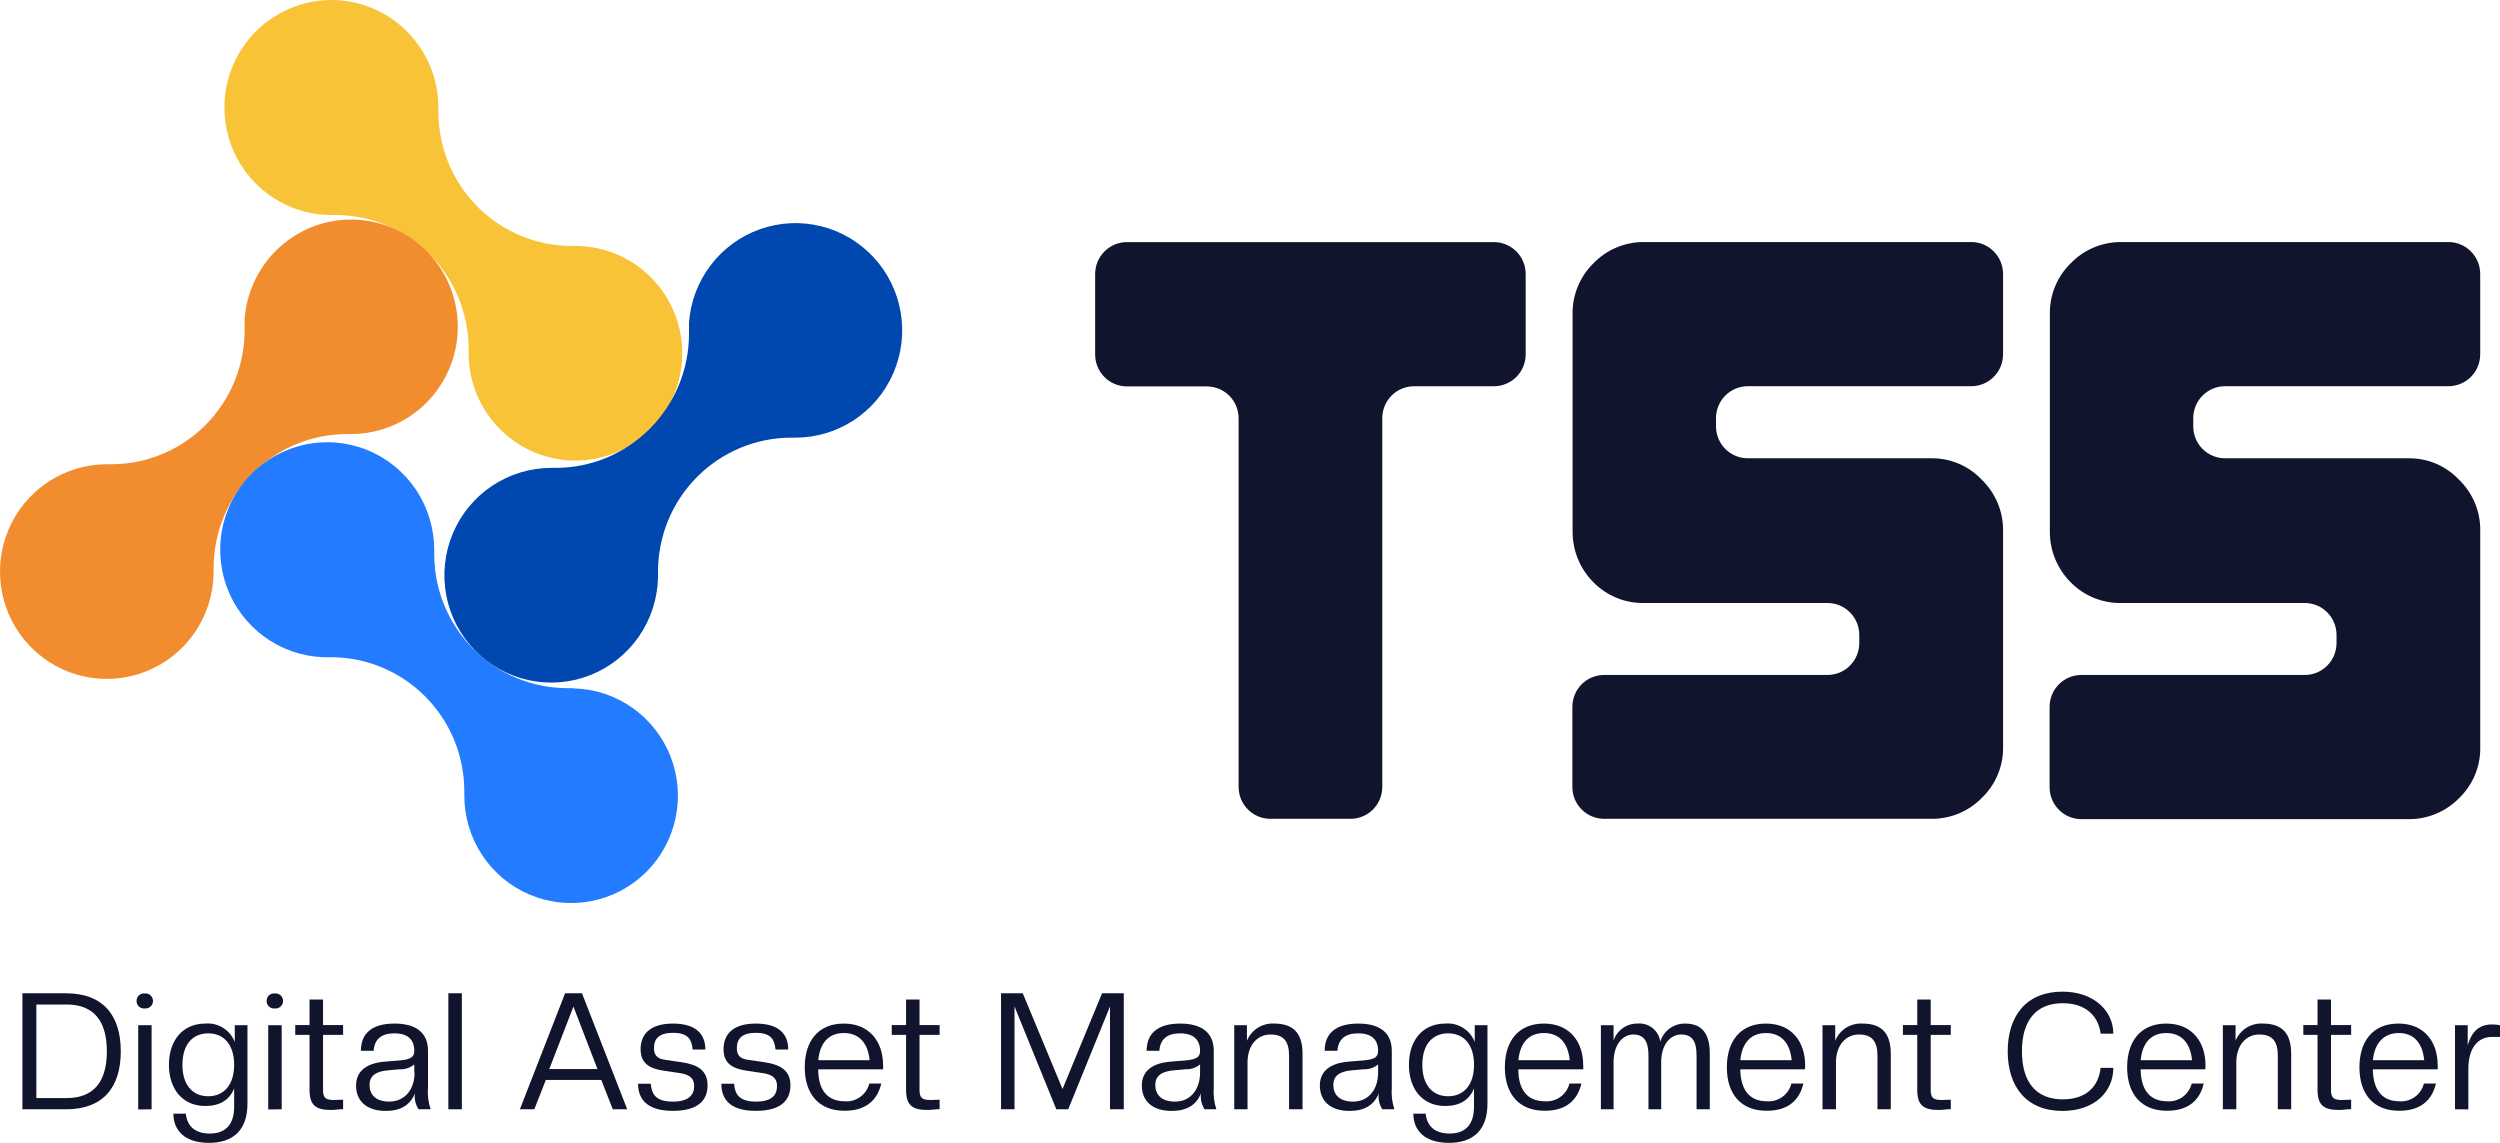
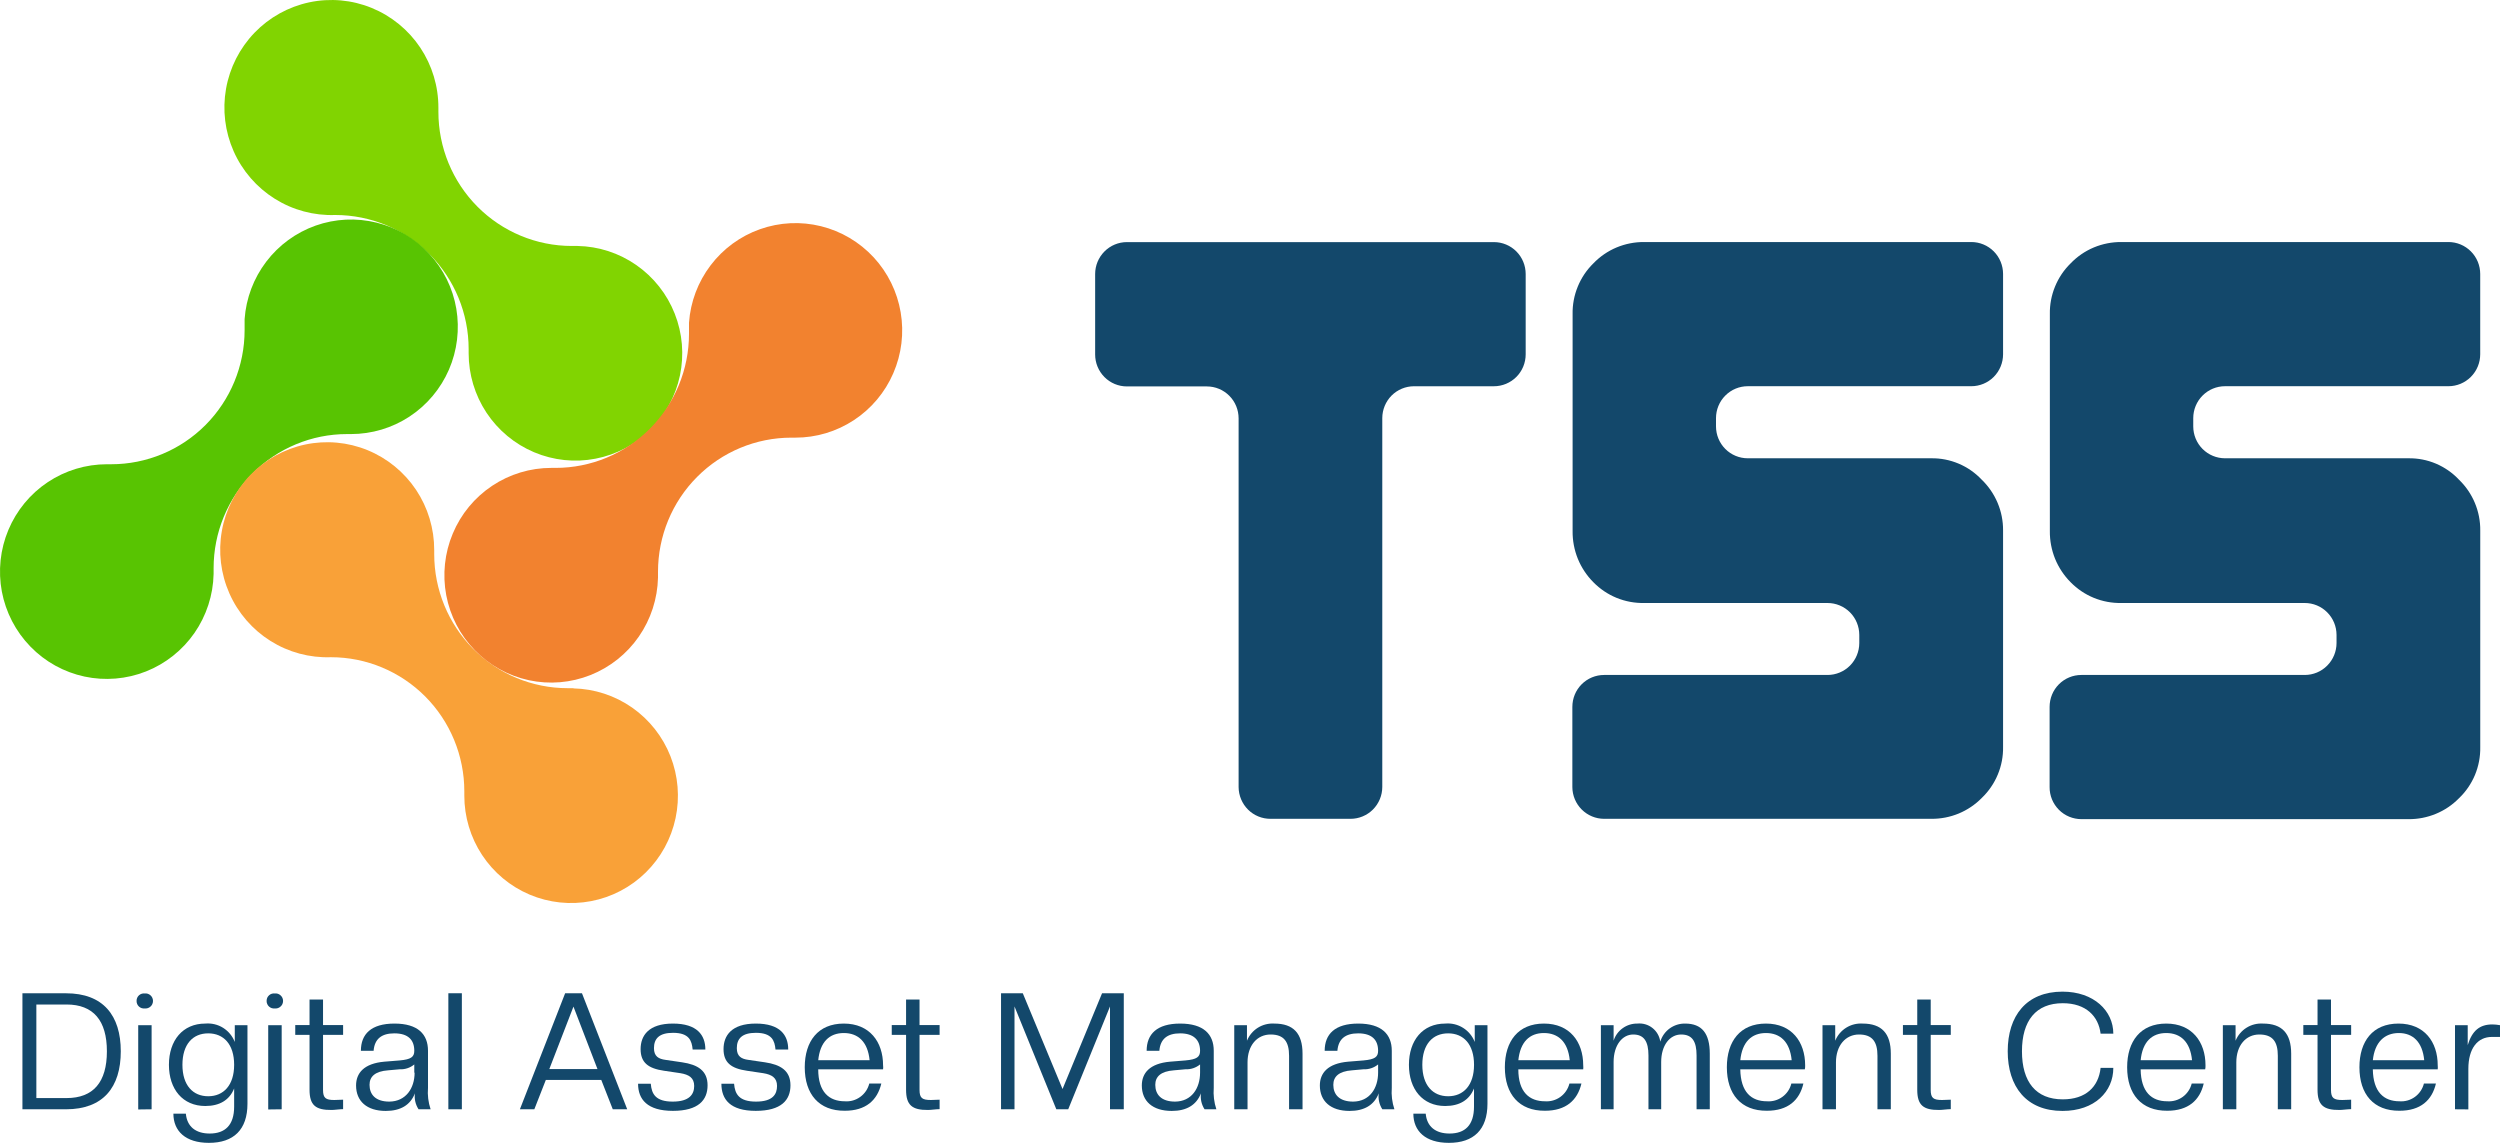
<svg xmlns="http://www.w3.org/2000/svg" width="70" height="32" viewBox="0 0 70 32" fill="none">
-   <path d="M1.849 31.06H0.628V27.812H1.849C2.888 27.812 3.382 28.432 3.382 29.437C3.382 30.442 2.891 31.06 1.849 31.06ZM1.863 28.126H1.018V30.746H1.863C2.615 30.746 2.992 30.299 2.992 29.437C2.992 28.575 2.615 28.126 1.863 28.126Z" fill="#11142D" />
-   <path d="M3.824 28.026C3.823 27.996 3.829 27.967 3.841 27.939C3.852 27.912 3.87 27.888 3.892 27.868C3.914 27.848 3.94 27.834 3.968 27.825C3.996 27.816 4.026 27.813 4.055 27.817C4.084 27.814 4.113 27.817 4.141 27.826C4.169 27.836 4.194 27.851 4.216 27.871C4.237 27.89 4.254 27.915 4.266 27.941C4.278 27.968 4.284 27.997 4.284 28.026C4.284 28.056 4.278 28.085 4.266 28.112C4.254 28.139 4.237 28.163 4.216 28.182C4.194 28.202 4.169 28.217 4.141 28.227C4.113 28.236 4.084 28.239 4.055 28.237C4.025 28.24 3.996 28.237 3.967 28.228C3.939 28.219 3.913 28.204 3.891 28.184C3.869 28.164 3.852 28.14 3.84 28.112C3.828 28.085 3.823 28.055 3.824 28.026ZM3.87 31.065V28.705H4.245V31.06L3.87 31.065Z" fill="#11142D" />
-   <path d="M4.73 29.815C4.73 29.131 5.116 28.66 5.748 28.66C5.923 28.645 6.097 28.686 6.246 28.779C6.395 28.872 6.51 29.011 6.574 29.175V28.705H6.929V30.904C6.929 31.63 6.543 32 5.849 32C5.191 32 4.855 31.667 4.855 31.183H5.204C5.236 31.541 5.476 31.739 5.871 31.739C6.301 31.739 6.556 31.506 6.556 30.986V30.477C6.424 30.804 6.148 30.968 5.748 30.968C5.116 30.968 4.73 30.498 4.73 29.815ZM6.556 29.815C6.556 29.239 6.26 28.934 5.83 28.934C5.399 28.934 5.108 29.239 5.108 29.815C5.108 30.391 5.403 30.695 5.83 30.695C6.257 30.695 6.556 30.389 6.556 29.815Z" fill="#11142D" />
-   <path d="M7.465 28.026C7.465 27.996 7.471 27.967 7.482 27.939C7.494 27.912 7.512 27.888 7.533 27.868C7.555 27.848 7.581 27.834 7.609 27.825C7.637 27.816 7.667 27.813 7.696 27.817C7.726 27.814 7.755 27.817 7.782 27.826C7.81 27.836 7.836 27.851 7.857 27.871C7.879 27.89 7.896 27.915 7.908 27.941C7.92 27.968 7.926 27.997 7.926 28.026C7.926 28.056 7.92 28.085 7.908 28.112C7.896 28.139 7.879 28.163 7.857 28.182C7.836 28.202 7.81 28.217 7.782 28.227C7.755 28.236 7.726 28.239 7.696 28.237C7.667 28.24 7.637 28.237 7.609 28.228C7.581 28.219 7.555 28.204 7.533 28.184C7.511 28.164 7.493 28.14 7.482 28.112C7.47 28.085 7.464 28.055 7.465 28.026ZM7.51 31.065V28.705H7.887V31.06L7.51 31.065Z" fill="#11142D" />
-   <path d="M8.667 30.513V28.977H8.267V28.701H8.667V27.986H9.045V28.701H9.607V28.977H9.045V30.518C9.045 30.747 9.121 30.8 9.361 30.8L9.607 30.791V31.056C9.516 31.056 9.367 31.079 9.285 31.079C8.835 31.083 8.667 30.944 8.667 30.513Z" fill="#11142D" />
-   <path d="M9.97 30.394C9.97 30.047 10.189 29.778 10.76 29.727L11.192 29.692C11.509 29.663 11.6 29.595 11.6 29.422C11.6 29.121 11.432 28.934 11.041 28.934C10.685 28.934 10.488 29.089 10.461 29.422H10.105C10.105 28.957 10.39 28.66 11.045 28.66C11.699 28.66 11.984 28.957 11.984 29.422V30.457C11.967 30.661 11.992 30.866 12.057 31.059H11.719C11.633 30.927 11.597 30.769 11.617 30.613C11.491 30.942 11.214 31.106 10.801 31.106C10.271 31.106 9.97 30.832 9.97 30.394ZM11.6 30.037V29.804C11.485 29.899 11.34 29.947 11.192 29.94L10.868 29.969C10.497 29.996 10.347 30.148 10.347 30.375C10.347 30.643 10.511 30.845 10.901 30.845C11.365 30.841 11.609 30.471 11.609 30.033L11.6 30.037Z" fill="#11142D" />
-   <path d="M12.554 31.06V27.811H12.932V31.06H12.554Z" fill="#11142D" />
-   <path d="M17.158 31.06L16.836 30.239H15.283L14.961 31.06H14.557L15.823 27.811H16.295L17.562 31.06H17.158ZM16.056 28.185L15.38 29.933H16.729L16.056 28.185Z" fill="#11142D" />
-   <path d="M17.866 30.344H18.222C18.245 30.636 18.362 30.845 18.836 30.845C19.309 30.845 19.437 30.636 19.437 30.407C19.437 30.178 19.291 30.089 19.051 30.049L18.592 29.981C18.151 29.917 17.937 29.753 17.937 29.375C17.937 28.998 18.161 28.66 18.841 28.66C19.52 28.66 19.75 28.984 19.75 29.386H19.394C19.371 29.143 19.3 28.919 18.845 28.919C18.458 28.919 18.311 29.08 18.311 29.349C18.311 29.577 18.439 29.651 18.638 29.677L19.101 29.745C19.537 29.81 19.812 29.978 19.812 30.389C19.812 30.8 19.558 31.104 18.841 31.104C18.124 31.104 17.866 30.782 17.866 30.344Z" fill="#11142D" />
-   <path d="M20.198 30.344H20.554C20.577 30.636 20.695 30.845 21.168 30.845C21.641 30.845 21.757 30.636 21.757 30.407C21.757 30.178 21.613 30.089 21.371 30.049L20.914 29.981C20.473 29.917 20.259 29.753 20.259 29.375C20.259 28.998 20.481 28.66 21.163 28.66C21.844 28.66 22.07 28.984 22.07 29.386H21.714C21.691 29.143 21.618 28.919 21.165 28.919C20.779 28.919 20.631 29.08 20.631 29.349C20.631 29.577 20.757 29.651 20.958 29.677L21.421 29.745C21.857 29.81 22.132 29.978 22.132 30.389C22.132 30.8 21.878 31.104 21.161 31.104C20.444 31.104 20.198 30.782 20.198 30.344Z" fill="#11142D" />
-   <path d="M22.533 29.883C22.533 29.157 22.904 28.66 23.627 28.66C24.349 28.66 24.726 29.172 24.726 29.828C24.731 29.866 24.731 29.904 24.726 29.942H22.91C22.91 30.58 23.218 30.836 23.653 30.836C23.808 30.848 23.962 30.805 24.087 30.713C24.213 30.623 24.302 30.49 24.34 30.339H24.676C24.566 30.807 24.244 31.101 23.653 31.101C22.933 31.106 22.533 30.639 22.533 29.883ZM22.91 29.686H24.349C24.299 29.175 24.031 28.925 23.627 28.925C23.223 28.925 22.96 29.175 22.91 29.692V29.686Z" fill="#11142D" />
-   <path d="M25.37 30.513V28.977H24.969V28.701H25.37V27.986H25.747V28.701H26.309V28.977H25.747V30.518C25.747 30.747 25.823 30.8 26.064 30.8L26.309 30.791V31.056C26.218 31.056 26.069 31.079 25.987 31.079C25.539 31.083 25.37 30.944 25.37 30.513Z" fill="#11142D" />
-   <path d="M31.08 31.06V28.181L29.91 31.06H29.577L28.406 28.181V31.06H28.029V27.811H28.637L29.751 30.493L30.858 27.811H31.466V31.06H31.08Z" fill="#11142D" />
-   <path d="M31.971 30.394C31.971 30.047 32.19 29.778 32.761 29.727L33.193 29.692C33.511 29.663 33.602 29.595 33.602 29.422C33.602 29.121 33.424 28.934 33.044 28.934C32.688 28.934 32.488 29.089 32.462 29.422H32.106C32.106 28.957 32.392 28.66 33.045 28.66C33.698 28.66 33.985 28.957 33.985 29.422V30.457C33.969 30.661 33.994 30.866 34.058 31.059H33.727C33.642 30.927 33.606 30.769 33.627 30.613C33.499 30.942 33.223 31.106 32.809 31.106C32.271 31.106 31.971 30.832 31.971 30.394ZM33.602 30.037V29.804C33.487 29.898 33.341 29.947 33.193 29.94L32.871 29.969C32.499 29.996 32.348 30.148 32.348 30.375C32.348 30.643 32.512 30.845 32.903 30.845C33.365 30.841 33.602 30.471 33.602 30.033V30.037Z" fill="#11142D" />
-   <path d="M36.094 31.06V29.563C36.094 29.172 35.953 28.966 35.576 28.966C35.199 28.966 34.931 29.272 34.931 29.746V31.06H34.559V28.705H34.914V29.14C34.977 28.989 35.084 28.862 35.221 28.776C35.359 28.69 35.52 28.65 35.681 28.66C36.215 28.66 36.471 28.934 36.471 29.504V31.06H36.094Z" fill="#11142D" />
-   <path d="M36.956 30.394C36.956 30.047 37.175 29.778 37.746 29.727L38.178 29.692C38.496 29.663 38.587 29.595 38.587 29.422C38.587 29.121 38.418 28.934 38.029 28.934C37.673 28.934 37.474 29.089 37.447 29.422H37.091C37.091 28.957 37.377 28.66 38.03 28.66C38.683 28.66 38.97 28.957 38.97 29.422V30.457C38.954 30.661 38.979 30.866 39.043 31.059H38.705C38.62 30.927 38.584 30.769 38.605 30.613C38.477 30.942 38.201 31.106 37.787 31.106C37.257 31.106 36.956 30.832 36.956 30.394ZM38.587 30.037V29.804C38.472 29.898 38.326 29.947 38.178 29.94L37.856 29.969C37.484 29.996 37.333 30.148 37.333 30.375C37.333 30.643 37.497 30.845 37.888 30.845C38.351 30.841 38.587 30.471 38.587 30.033V30.037Z" fill="#11142D" />
-   <path d="M39.45 29.815C39.45 29.131 39.834 28.66 40.466 28.66C40.641 28.644 40.816 28.686 40.965 28.779C41.114 28.872 41.229 29.011 41.293 29.175V28.705H41.649V30.904C41.649 31.63 41.263 32 40.569 32C39.911 32 39.574 31.668 39.574 31.183H39.919C39.952 31.541 40.192 31.739 40.587 31.739C41.019 31.739 41.272 31.507 41.272 30.986V30.477C41.14 30.804 40.864 30.968 40.464 30.968C39.834 30.968 39.45 30.498 39.45 29.815ZM41.273 29.815C41.273 29.24 40.98 28.934 40.547 28.934C40.115 28.934 39.825 29.24 39.825 29.815C39.825 30.391 40.121 30.695 40.547 30.695C40.974 30.695 41.273 30.389 41.273 29.815Z" fill="#11142D" />
-   <path d="M42.136 29.883C42.136 29.157 42.508 28.66 43.23 28.66C43.953 28.66 44.33 29.172 44.33 29.828C44.334 29.866 44.334 29.904 44.33 29.942H42.513C42.513 30.58 42.823 30.836 43.259 30.836C43.413 30.847 43.566 30.804 43.691 30.713C43.817 30.622 43.906 30.49 43.944 30.339H44.28C44.17 30.807 43.848 31.101 43.259 31.101C42.536 31.106 42.136 30.639 42.136 29.883ZM42.513 29.686H43.953C43.903 29.175 43.634 28.925 43.23 28.925C42.826 28.925 42.565 29.175 42.513 29.692V29.686Z" fill="#11142D" />
-   <path d="M47.504 31.06V29.554C47.504 29.163 47.385 28.966 47.072 28.966C46.758 28.966 46.513 29.263 46.513 29.737V31.06H46.157V29.554C46.157 29.163 46.034 28.966 45.73 28.966C45.426 28.966 45.18 29.263 45.18 29.737V31.06H44.825V28.705H45.18V29.14C45.225 28.999 45.314 28.876 45.434 28.79C45.553 28.704 45.697 28.658 45.844 28.66C45.996 28.645 46.148 28.688 46.268 28.783C46.388 28.877 46.467 29.015 46.488 29.166C46.533 29.017 46.626 28.887 46.751 28.796C46.877 28.705 47.029 28.657 47.184 28.66C47.652 28.66 47.874 28.934 47.874 29.504V31.06H47.504Z" fill="#11142D" />
-   <path d="M48.352 29.883C48.352 29.157 48.724 28.66 49.447 28.66C50.169 28.66 50.544 29.172 50.544 29.828C50.546 29.866 50.543 29.904 50.535 29.942H48.728C48.739 30.58 49.037 30.836 49.473 30.836C49.627 30.848 49.781 30.804 49.906 30.713C50.032 30.622 50.121 30.49 50.158 30.339H50.495C50.386 30.807 50.064 31.101 49.473 31.101C48.751 31.106 48.352 30.639 48.352 29.883ZM48.728 29.686H50.167C50.117 29.175 49.85 28.925 49.447 28.925C49.043 28.925 48.779 29.175 48.728 29.692V29.686Z" fill="#11142D" />
-   <path d="M52.569 31.06V29.563C52.569 29.172 52.428 28.966 52.053 28.966C51.678 28.966 51.407 29.272 51.407 29.746V31.06H51.03V28.705H51.386V29.14C51.448 28.989 51.555 28.862 51.693 28.776C51.83 28.69 51.991 28.65 52.153 28.66C52.686 28.66 52.942 28.934 52.942 29.504V31.06H52.569Z" fill="#11142D" />
-   <path d="M53.683 30.513V28.977H53.282V28.701H53.683V27.986H54.06V28.701H54.622V28.977H54.06V30.518C54.06 30.747 54.136 30.8 54.377 30.8L54.622 30.791V31.056C54.531 31.056 54.382 31.079 54.3 31.079C53.85 31.083 53.683 30.944 53.683 30.513Z" fill="#11142D" />
-   <path d="M56.216 29.436C56.216 28.446 56.737 27.766 57.749 27.766C58.627 27.766 59.173 28.303 59.173 28.943H58.817C58.758 28.455 58.408 28.09 57.758 28.09C57.006 28.09 56.614 28.578 56.614 29.436C56.614 30.294 57.006 30.782 57.758 30.782C58.399 30.782 58.758 30.436 58.817 29.901H59.173C59.173 30.563 58.651 31.106 57.749 31.106C56.737 31.106 56.216 30.425 56.216 29.436Z" fill="#11142D" />
-   <path d="M59.56 29.883C59.56 29.157 59.934 28.66 60.655 28.66C61.375 28.66 61.754 29.172 61.754 29.828C61.756 29.866 61.753 29.904 61.745 29.942H59.938C59.947 30.58 60.247 30.836 60.683 30.836C60.837 30.847 60.99 30.804 61.116 30.713C61.241 30.622 61.33 30.49 61.368 30.339H61.704C61.596 30.807 61.272 31.101 60.683 31.101C59.961 31.106 59.56 30.639 59.56 29.883ZM59.938 29.686H61.377C61.327 29.175 61.058 28.925 60.655 28.925C60.251 28.925 59.987 29.175 59.938 29.692V29.686Z" fill="#11142D" />
-   <path d="M63.779 31.06V29.563C63.779 29.172 63.639 28.966 63.261 28.966C62.884 28.966 62.617 29.272 62.617 29.746V31.06H62.24V28.705H62.596V29.14C62.658 28.989 62.765 28.862 62.903 28.776C63.04 28.69 63.201 28.65 63.363 28.66C63.897 28.66 64.153 28.934 64.153 29.504V31.06H63.779Z" fill="#11142D" />
-   <path d="M64.891 30.513V28.977H64.493V28.701H64.891V27.986H65.268V28.701H65.832V28.977H65.268V30.518C65.268 30.747 65.345 30.8 65.587 30.8L65.832 30.791V31.056C65.742 31.056 65.59 31.079 65.508 31.079C65.06 31.083 64.891 30.944 64.891 30.513Z" fill="#11142D" />
-   <path d="M66.064 29.883C66.064 29.157 66.435 28.66 67.158 28.66C67.88 28.66 68.255 29.172 68.255 29.828C68.26 29.866 68.26 29.904 68.255 29.942H66.439C66.45 30.58 66.749 30.836 67.184 30.836C67.339 30.848 67.492 30.804 67.617 30.713C67.743 30.622 67.832 30.49 67.869 30.339H68.206C68.097 30.807 67.775 31.101 67.184 31.101C66.462 31.106 66.064 30.639 66.064 29.883ZM66.439 29.686H67.878C67.829 29.175 67.562 28.925 67.167 28.925C66.772 28.925 66.491 29.175 66.439 29.692V29.686Z" fill="#11142D" />
-   <path d="M68.74 31.06V28.705H69.096V29.263C69.222 28.852 69.436 28.684 69.787 28.684C69.858 28.685 69.93 28.692 70 28.705V29.034H69.772C69.374 29.034 69.114 29.354 69.114 29.928V31.063L68.74 31.06Z" fill="#11142D" />
-   <path d="M34.681 22.039V11.714C34.681 11.477 34.588 11.249 34.421 11.082C34.254 10.914 34.028 10.82 33.792 10.82H31.554C31.318 10.82 31.091 10.726 30.925 10.558C30.758 10.39 30.664 10.163 30.664 9.926V7.673C30.664 7.436 30.758 7.209 30.925 7.041C31.091 6.873 31.318 6.779 31.554 6.779H41.83C42.066 6.779 42.292 6.873 42.459 7.041C42.626 7.209 42.719 7.436 42.719 7.673V9.921C42.719 10.158 42.626 10.385 42.459 10.553C42.292 10.72 42.066 10.815 41.83 10.815H39.593C39.358 10.815 39.131 10.909 38.964 11.076C38.798 11.244 38.704 11.471 38.704 11.708V22.033C38.704 22.27 38.61 22.498 38.443 22.666C38.276 22.833 38.05 22.927 37.814 22.927H35.574C35.339 22.928 35.112 22.835 34.945 22.669C34.778 22.502 34.683 22.276 34.681 22.039Z" fill="#11142D" />
-   <path d="M44.026 22.038V19.793C44.026 19.555 44.119 19.328 44.286 19.16C44.453 18.993 44.679 18.899 44.915 18.899H51.17C51.406 18.899 51.633 18.805 51.799 18.637C51.966 18.469 52.06 18.242 52.06 18.005V17.778C52.06 17.541 51.966 17.313 51.799 17.146C51.633 16.978 51.406 16.884 51.17 16.884H46.036C45.772 16.889 45.509 16.84 45.264 16.74C45.02 16.64 44.798 16.49 44.613 16.301C44.426 16.113 44.279 15.89 44.179 15.645C44.08 15.399 44.03 15.136 44.033 14.871V8.795C44.028 8.532 44.077 8.27 44.177 8.026C44.277 7.781 44.425 7.56 44.613 7.376C44.797 7.184 45.018 7.032 45.263 6.929C45.508 6.827 45.771 6.775 46.036 6.777H55.197C55.432 6.777 55.659 6.871 55.825 7.039C55.992 7.206 56.086 7.434 56.086 7.671V9.92C56.086 10.157 55.992 10.384 55.825 10.552C55.659 10.72 55.432 10.814 55.197 10.814H48.938C48.702 10.814 48.475 10.908 48.309 11.076C48.142 11.243 48.048 11.471 48.048 11.708V11.938C48.048 12.176 48.142 12.403 48.309 12.571C48.475 12.738 48.702 12.832 48.938 12.832H54.076C54.34 12.828 54.601 12.88 54.845 12.983C55.088 13.086 55.307 13.239 55.488 13.431C55.679 13.615 55.83 13.836 55.933 14.08C56.036 14.325 56.088 14.587 56.086 14.853V20.912C56.091 21.179 56.04 21.444 55.937 21.69C55.835 21.936 55.682 22.158 55.49 22.342C55.306 22.53 55.086 22.678 54.843 22.779C54.6 22.879 54.34 22.929 54.077 22.927H44.917C44.681 22.927 44.456 22.834 44.289 22.667C44.121 22.501 44.027 22.275 44.026 22.038Z" fill="#11142D" />
-   <path d="M57.389 22.038V19.793C57.389 19.555 57.482 19.328 57.649 19.16C57.816 18.993 58.042 18.899 58.278 18.899H64.533C64.769 18.899 64.996 18.805 65.162 18.637C65.329 18.469 65.423 18.242 65.423 18.005V17.778C65.423 17.541 65.329 17.313 65.162 17.146C64.996 16.978 64.769 16.884 64.533 16.884H59.399C59.135 16.889 58.872 16.84 58.627 16.74C58.383 16.64 58.161 16.49 57.976 16.301C57.789 16.113 57.642 15.89 57.542 15.645C57.443 15.399 57.393 15.136 57.396 14.871V8.795C57.391 8.532 57.44 8.27 57.54 8.026C57.64 7.781 57.788 7.56 57.976 7.376C58.16 7.184 58.381 7.032 58.626 6.929C58.871 6.827 59.134 6.775 59.399 6.777H68.556C68.792 6.777 69.018 6.871 69.185 7.039C69.352 7.206 69.446 7.434 69.446 7.671V9.92C69.446 10.157 69.352 10.384 69.185 10.552C69.018 10.72 68.792 10.814 68.556 10.814H62.301C62.065 10.814 61.839 10.908 61.672 11.076C61.505 11.243 61.411 11.471 61.411 11.708V11.938C61.411 12.176 61.505 12.403 61.672 12.571C61.839 12.738 62.065 12.832 62.301 12.832H67.437C67.701 12.828 67.963 12.879 68.207 12.982C68.45 13.086 68.67 13.238 68.851 13.431C69.043 13.616 69.195 13.838 69.297 14.084C69.4 14.33 69.451 14.595 69.447 14.862V20.921C69.452 21.188 69.401 21.453 69.299 21.699C69.196 21.945 69.044 22.167 68.851 22.351C68.667 22.539 68.446 22.688 68.203 22.788C67.96 22.888 67.7 22.939 67.437 22.936H58.28C58.163 22.936 58.047 22.913 57.938 22.868C57.83 22.823 57.731 22.757 57.648 22.673C57.566 22.59 57.5 22.491 57.455 22.382C57.411 22.273 57.388 22.156 57.389 22.038Z" fill="#11142D" />
-   <path d="M16.171 6.887H16.1C16.07 6.887 16.041 6.887 16.011 6.887C15.02 6.887 14.07 6.491 13.369 5.787C12.669 5.083 12.275 4.128 12.275 3.132C12.275 3.095 12.275 3.057 12.275 3.02C12.277 2.419 12.1 1.832 11.767 1.333C11.434 0.835 10.96 0.448 10.407 0.222C9.854 -0.005 9.245 -0.059 8.661 0.065C8.076 0.189 7.542 0.485 7.126 0.917C6.711 1.348 6.433 1.895 6.329 2.486C6.225 3.077 6.299 3.686 6.542 4.235C6.785 4.783 7.185 5.246 7.692 5.564C8.199 5.883 8.789 6.041 9.386 6.02C10.377 6.02 11.327 6.415 12.028 7.119C12.728 7.823 13.122 8.778 13.122 9.774C13.122 9.813 13.122 9.853 13.122 9.892C13.122 10.484 13.296 11.063 13.622 11.556C13.948 12.048 14.412 12.434 14.955 12.663C15.498 12.892 16.096 12.955 16.675 12.843C17.253 12.732 17.786 12.452 18.207 12.037C18.627 11.623 18.917 11.093 19.038 10.514C19.16 9.935 19.11 9.332 18.892 8.782C18.675 8.232 18.301 7.759 17.817 7.422C17.332 7.084 16.76 6.898 16.171 6.887Z" fill="#F9C338" />
-   <path d="M5.981 16.071V15.998C5.981 15.967 5.981 15.939 5.981 15.908C5.981 14.912 6.374 13.957 7.075 13.253C7.776 12.549 8.726 12.154 9.717 12.154C9.754 12.154 9.79 12.154 9.827 12.154C10.409 12.154 10.979 11.984 11.466 11.664C11.953 11.344 12.337 10.887 12.57 10.351C12.802 9.815 12.874 9.222 12.777 8.645C12.679 8.068 12.415 7.533 12.019 7.105C11.622 6.676 11.11 6.373 10.545 6.234C9.979 6.094 9.386 6.123 8.837 6.317C8.288 6.512 7.807 6.863 7.454 7.328C7.101 7.793 6.89 8.352 6.849 8.936C6.849 9.039 6.849 9.143 6.849 9.245C6.849 10.241 6.455 11.196 5.755 11.9C5.054 12.604 4.104 12.999 3.113 12.999C3.074 12.999 3.034 12.999 2.994 12.999C2.405 12.999 1.829 13.173 1.338 13.5C0.847 13.827 0.464 14.292 0.235 14.837C0.006 15.383 -0.057 15.984 0.052 16.565C0.162 17.146 0.44 17.682 0.852 18.105C1.263 18.529 1.79 18.82 2.366 18.944C2.942 19.067 3.541 19.017 4.089 18.8C4.636 18.583 5.108 18.208 5.445 17.723C5.781 17.237 5.968 16.663 5.981 16.071Z" fill="#F28D2F" />
-   <path d="M16.056 19.269H15.985C15.954 19.269 15.924 19.269 15.894 19.269C14.903 19.269 13.953 18.874 13.252 18.17C12.551 17.466 12.158 16.511 12.158 15.515C12.158 15.477 12.158 15.44 12.158 15.402C12.159 14.802 11.983 14.215 11.65 13.716C11.317 13.218 10.844 12.831 10.29 12.604C9.737 12.378 9.129 12.323 8.545 12.447C7.96 12.571 7.426 12.867 7.01 13.298C6.594 13.729 6.316 14.275 6.212 14.866C6.107 15.457 6.181 16.066 6.423 16.615C6.666 17.164 7.066 17.627 7.572 17.945C8.078 18.264 8.668 18.423 9.265 18.402C10.256 18.402 11.206 18.798 11.907 19.502C12.607 20.206 13.001 21.161 13.001 22.157C13.001 22.196 13.001 22.235 13.001 22.275C13 22.867 13.173 23.446 13.498 23.939C13.823 24.433 14.287 24.819 14.829 25.049C15.372 25.279 15.97 25.343 16.549 25.232C17.127 25.122 17.661 24.843 18.082 24.429C18.503 24.015 18.793 23.486 18.916 22.907C19.039 22.328 18.989 21.726 18.773 21.175C18.557 20.625 18.183 20.151 17.7 19.813C17.216 19.475 16.645 19.288 16.056 19.275V19.269Z" fill="#237BFF" />
-   <path d="M18.424 16.171V16.098C18.424 16.068 18.424 16.039 18.424 16.009C18.424 15.013 18.817 14.058 19.518 13.354C20.218 12.65 21.169 12.254 22.16 12.254C22.197 12.254 22.233 12.254 22.27 12.254C22.852 12.255 23.422 12.084 23.909 11.764C24.396 11.444 24.78 10.988 25.012 10.451C25.245 9.915 25.317 9.322 25.219 8.746C25.122 8.169 24.858 7.633 24.462 7.205C24.065 6.777 23.553 6.474 22.988 6.334C22.422 6.194 21.829 6.223 21.279 6.418C20.73 6.612 20.25 6.963 19.897 7.429C19.544 7.894 19.333 8.452 19.292 9.036C19.292 9.141 19.292 9.245 19.292 9.347C19.292 10.343 18.898 11.298 18.197 12.002C17.497 12.706 16.547 13.101 15.556 13.101C15.516 13.101 15.477 13.101 15.436 13.101C14.848 13.101 14.272 13.275 13.781 13.602C13.29 13.929 12.906 14.394 12.678 14.94C12.449 15.485 12.386 16.086 12.495 16.667C12.605 17.248 12.883 17.784 13.295 18.207C13.706 18.631 14.233 18.922 14.809 19.046C15.385 19.17 15.984 19.12 16.532 18.902C17.079 18.685 17.551 18.31 17.887 17.825C18.224 17.339 18.41 16.765 18.424 16.173V16.171Z" fill="#0047B0" />
+   <path d="M1.849 31.06H0.628V27.812H1.849C2.888 27.812 3.382 28.432 3.382 29.437C3.382 30.442 2.891 31.06 1.849 31.06ZM1.863 28.126H1.018V30.746H1.863C2.615 30.746 2.993 30.299 2.993 29.437C2.993 28.575 2.615 28.126 1.863 28.126Z" fill="#13486b" />
+   <path d="M3.824 28.026C3.823 27.996 3.829 27.967 3.841 27.939C3.853 27.912 3.87 27.888 3.892 27.868C3.914 27.848 3.94 27.834 3.968 27.825C3.996 27.816 4.026 27.813 4.055 27.817C4.084 27.814 4.113 27.817 4.141 27.826C4.169 27.836 4.194 27.851 4.216 27.871C4.237 27.89 4.255 27.915 4.266 27.941C4.278 27.968 4.284 27.997 4.284 28.026C4.284 28.056 4.278 28.085 4.266 28.112C4.255 28.139 4.237 28.163 4.216 28.182C4.194 28.202 4.169 28.217 4.141 28.227C4.113 28.236 4.084 28.239 4.055 28.237C4.026 28.24 3.996 28.237 3.967 28.228C3.939 28.219 3.913 28.204 3.891 28.184C3.869 28.164 3.852 28.14 3.84 28.112C3.829 28.085 3.823 28.055 3.824 28.026ZM3.87 31.065V28.705H4.245V31.06L3.87 31.065Z" fill="#13486b" />
+   <path d="M4.73 29.815C4.73 29.131 5.117 28.66 5.748 28.66C5.923 28.645 6.098 28.686 6.247 28.779C6.395 28.872 6.51 29.011 6.574 29.175V28.705H6.929V30.904C6.929 31.63 6.543 32 5.85 32C5.191 32 4.855 31.667 4.855 31.183H5.204C5.236 31.541 5.476 31.739 5.871 31.739C6.301 31.739 6.556 31.506 6.556 30.986V30.477C6.424 30.804 6.148 30.968 5.748 30.968C5.117 30.968 4.73 30.498 4.73 29.815ZM6.556 29.815C6.556 29.239 6.261 28.934 5.83 28.934C5.399 28.934 5.108 29.239 5.108 29.815C5.108 30.391 5.403 30.695 5.83 30.695C6.257 30.695 6.556 30.389 6.556 29.815Z" fill="#13486b" />
+   <path d="M7.465 28.026C7.465 27.996 7.471 27.967 7.482 27.939C7.494 27.912 7.512 27.888 7.534 27.868C7.555 27.848 7.581 27.834 7.609 27.825C7.638 27.816 7.667 27.813 7.696 27.817C7.726 27.814 7.755 27.817 7.783 27.826C7.81 27.836 7.836 27.851 7.857 27.871C7.879 27.89 7.896 27.915 7.908 27.941C7.92 27.968 7.926 27.997 7.926 28.026C7.926 28.056 7.92 28.085 7.908 28.112C7.896 28.139 7.879 28.163 7.857 28.182C7.836 28.202 7.81 28.217 7.783 28.227C7.755 28.236 7.726 28.239 7.696 28.237C7.667 28.24 7.637 28.237 7.609 28.228C7.581 28.219 7.555 28.204 7.533 28.184C7.511 28.164 7.493 28.14 7.482 28.112C7.47 28.085 7.464 28.055 7.465 28.026ZM7.51 31.065V28.705H7.887V31.06L7.51 31.065Z" fill="#13486b" />
+   <path d="M8.667 30.513V28.977H8.267V28.701H8.667V27.986H9.045V28.701H9.607V28.977H9.045V30.518C9.045 30.747 9.121 30.8 9.361 30.8L9.607 30.791V31.056C9.516 31.056 9.367 31.079 9.285 31.079C8.835 31.083 8.667 30.944 8.667 30.513Z" fill="#13486b" />
+   <path d="M9.97 30.394C9.97 30.047 10.189 29.778 10.76 29.727L11.193 29.692C11.509 29.663 11.6 29.595 11.6 29.422C11.6 29.121 11.433 28.934 11.041 28.934C10.685 28.934 10.488 29.089 10.461 29.422H10.105C10.105 28.957 10.39 28.66 11.045 28.66C11.7 28.66 11.984 28.957 11.984 29.422V30.457C11.967 30.661 11.992 30.866 12.057 31.059H11.719C11.633 30.927 11.597 30.769 11.618 30.613C11.491 30.942 11.214 31.106 10.801 31.106C10.271 31.106 9.97 30.832 9.97 30.394ZM11.6 30.037V29.804C11.486 29.899 11.34 29.947 11.193 29.94L10.869 29.969C10.497 29.996 10.347 30.148 10.347 30.375C10.347 30.643 10.511 30.845 10.901 30.845C11.365 30.841 11.609 30.471 11.609 30.033L11.6 30.037Z" fill="#13486b" />
+   <path d="M12.554 31.06V27.811H12.932V31.06H12.554Z" fill="#13486b" />
+   <path d="M17.158 31.06L16.836 30.239H15.283L14.961 31.06H14.557L15.824 27.811H16.295L17.562 31.06H17.158ZM16.057 28.185L15.381 29.933H16.729L16.057 28.185Z" fill="#13486b" />
+   <path d="M17.866 30.344H18.222C18.245 30.636 18.362 30.845 18.836 30.845C19.309 30.845 19.437 30.636 19.437 30.407C19.437 30.178 19.291 30.089 19.051 30.049L18.592 29.981C18.151 29.917 17.937 29.753 17.937 29.375C17.937 28.998 18.161 28.66 18.841 28.66C19.52 28.66 19.75 28.984 19.75 29.386H19.394C19.371 29.143 19.3 28.919 18.845 28.919C18.458 28.919 18.311 29.08 18.311 29.349C18.311 29.577 18.439 29.651 18.638 29.677L19.101 29.745C19.537 29.81 19.812 29.978 19.812 30.389C19.812 30.8 19.558 31.104 18.841 31.104C18.124 31.104 17.866 30.782 17.866 30.344Z" fill="#13486b" />
+   <path d="M20.199 30.344H20.554C20.578 30.636 20.695 30.845 21.168 30.845C21.642 30.845 21.757 30.636 21.757 30.407C21.757 30.178 21.613 30.089 21.371 30.049L20.914 29.981C20.473 29.917 20.259 29.753 20.259 29.375C20.259 28.998 20.482 28.66 21.163 28.66C21.844 28.66 22.07 28.984 22.07 29.386H21.714C21.691 29.143 21.618 28.919 21.165 28.919C20.779 28.919 20.631 29.08 20.631 29.349C20.631 29.577 20.757 29.651 20.958 29.677L21.421 29.745C21.857 29.81 22.133 29.978 22.133 30.389C22.133 30.8 21.878 31.104 21.161 31.104C20.444 31.104 20.199 30.782 20.199 30.344Z" fill="#13486b" />
+   <path d="M22.533 29.883C22.533 29.157 22.904 28.66 23.627 28.66C24.349 28.66 24.726 29.172 24.726 29.828C24.731 29.866 24.731 29.904 24.726 29.942H22.91C22.91 30.58 23.218 30.836 23.654 30.836C23.808 30.848 23.962 30.805 24.087 30.713C24.213 30.623 24.302 30.49 24.34 30.339H24.677C24.566 30.807 24.244 31.101 23.654 31.101C22.933 31.106 22.533 30.639 22.533 29.883ZM22.91 29.686H24.349C24.299 29.175 24.031 28.925 23.627 28.925C23.223 28.925 22.96 29.175 22.91 29.692V29.686Z" fill="#13486b" />
+   <path d="M25.37 30.513V28.977H24.969V28.701H25.37V27.986H25.747V28.701H26.309V28.977H25.747V30.518C25.747 30.747 25.823 30.8 26.064 30.8L26.309 30.791V31.056C26.218 31.056 26.069 31.079 25.987 31.079C25.539 31.083 25.37 30.944 25.37 30.513Z" fill="#13486b" />
+   <path d="M31.08 31.06V28.181L29.91 31.06H29.577L28.406 28.181V31.06H28.029V27.811H28.638L29.751 30.493L30.858 27.811H31.466V31.06H31.08Z" fill="#13486b" />
+   <path d="M31.971 30.394C31.971 30.047 32.19 29.778 32.761 29.727L33.193 29.692C33.511 29.663 33.602 29.595 33.602 29.422C33.602 29.121 33.424 28.934 33.044 28.934C32.688 28.934 32.489 29.089 32.462 29.422H32.106C32.106 28.957 32.392 28.66 33.045 28.66C33.698 28.66 33.985 28.957 33.985 29.422V30.457C33.969 30.661 33.994 30.866 34.058 31.059H33.727C33.642 30.927 33.606 30.769 33.627 30.613C33.499 30.942 33.223 31.106 32.809 31.106C32.272 31.106 31.971 30.832 31.971 30.394ZM33.602 30.037V29.804C33.487 29.898 33.341 29.947 33.193 29.94L32.871 29.969C32.499 29.996 32.348 30.148 32.348 30.375C32.348 30.643 32.512 30.845 32.903 30.845C33.366 30.841 33.602 30.471 33.602 30.033V30.037Z" fill="#13486b" />
+   <path d="M36.094 31.06V29.563C36.094 29.172 35.954 28.966 35.577 28.966C35.199 28.966 34.931 29.272 34.931 29.746V31.06H34.559V28.705H34.915V29.14C34.977 28.989 35.084 28.862 35.221 28.776C35.359 28.69 35.52 28.65 35.681 28.66C36.215 28.66 36.471 28.934 36.471 29.504V31.06H36.094Z" fill="#13486b" />
+   <path d="M36.956 30.394C36.956 30.047 37.175 29.778 37.746 29.727L38.178 29.692C38.497 29.663 38.587 29.595 38.587 29.422C38.587 29.121 38.418 28.934 38.029 28.934C37.673 28.934 37.474 29.089 37.447 29.422H37.091C37.091 28.957 37.377 28.66 38.031 28.66C38.683 28.66 38.97 28.957 38.97 29.422V30.457C38.954 30.661 38.979 30.866 39.043 31.059H38.705C38.62 30.927 38.584 30.769 38.605 30.613C38.477 30.942 38.201 31.106 37.787 31.106C37.257 31.106 36.956 30.832 36.956 30.394ZM38.587 30.037V29.804C38.472 29.898 38.327 29.947 38.178 29.94L37.856 29.969C37.484 29.996 37.333 30.148 37.333 30.375C37.333 30.643 37.497 30.845 37.888 30.845C38.351 30.841 38.587 30.471 38.587 30.033V30.037Z" fill="#13486b" />
+   <path d="M39.45 29.815C39.45 29.131 39.834 28.66 40.466 28.66C40.641 28.644 40.816 28.686 40.965 28.779C41.114 28.872 41.229 29.011 41.293 29.175V28.705H41.649V30.904C41.649 31.63 41.263 32 40.569 32C39.911 32 39.574 31.668 39.574 31.183H39.92C39.952 31.541 40.192 31.739 40.587 31.739C41.019 31.739 41.272 31.507 41.272 30.986V30.477C41.14 30.804 40.864 30.968 40.464 30.968C39.834 30.968 39.45 30.498 39.45 29.815ZM41.273 29.815C41.273 29.24 40.98 28.934 40.548 28.934C40.115 28.934 39.825 29.24 39.825 29.815C39.825 30.391 40.121 30.695 40.548 30.695C40.975 30.695 41.273 30.389 41.273 29.815Z" fill="#13486b" />
+   <path d="M42.136 29.883C42.136 29.157 42.508 28.66 43.23 28.66C43.953 28.66 44.33 29.172 44.33 29.828C44.334 29.866 44.334 29.904 44.33 29.942H42.513C42.513 30.58 42.823 30.836 43.259 30.836C43.413 30.847 43.566 30.804 43.691 30.713C43.817 30.622 43.906 30.49 43.944 30.339H44.28C44.17 30.807 43.848 31.101 43.259 31.101C42.536 31.106 42.136 30.639 42.136 29.883ZM42.513 29.686H43.953C43.903 29.175 43.634 28.925 43.23 28.925C42.827 28.925 42.565 29.175 42.513 29.692V29.686Z" fill="#13486b" />
+   <path d="M47.504 31.06V29.554C47.504 29.163 47.385 28.966 47.072 28.966C46.758 28.966 46.513 29.263 46.513 29.737V31.06H46.157V29.554C46.157 29.163 46.034 28.966 45.73 28.966C45.426 28.966 45.181 29.263 45.181 29.737V31.06H44.825V28.705H45.181V29.14C45.225 28.999 45.314 28.876 45.434 28.79C45.553 28.704 45.697 28.658 45.844 28.66C45.996 28.645 46.148 28.688 46.268 28.783C46.388 28.877 46.467 29.015 46.488 29.166C46.533 29.017 46.626 28.887 46.751 28.796C46.877 28.705 47.029 28.657 47.184 28.66C47.652 28.66 47.874 28.934 47.874 29.504V31.06H47.504Z" fill="#13486b" />
+   <path d="M48.352 29.883C48.352 29.157 48.724 28.66 49.447 28.66C50.169 28.66 50.544 29.172 50.544 29.828C50.546 29.866 50.543 29.904 50.535 29.942H48.728C48.739 30.58 49.037 30.836 49.473 30.836C49.627 30.848 49.781 30.804 49.906 30.713C50.032 30.622 50.121 30.49 50.158 30.339H50.495C50.386 30.807 50.064 31.101 49.473 31.101C48.751 31.106 48.352 30.639 48.352 29.883ZM48.728 29.686H50.167C50.117 29.175 49.85 28.925 49.447 28.925C49.043 28.925 48.779 29.175 48.728 29.692V29.686Z" fill="#13486b" />
+   <path d="M52.569 31.06V29.563C52.569 29.172 52.428 28.966 52.053 28.966C51.678 28.966 51.407 29.272 51.407 29.746V31.06H51.03V28.705H51.386V29.14C51.448 28.989 51.555 28.862 51.693 28.776C51.83 28.69 51.991 28.65 52.153 28.66C52.686 28.66 52.943 28.934 52.943 29.504V31.06H52.569Z" fill="#13486b" />
+   <path d="M53.683 30.513V28.977H53.282V28.701H53.683V27.986H54.06V28.701H54.622V28.977H54.06V30.518C54.06 30.747 54.136 30.8 54.377 30.8L54.622 30.791V31.056C54.532 31.056 54.382 31.079 54.3 31.079C53.85 31.083 53.683 30.944 53.683 30.513Z" fill="#13486b" />
+   <path d="M56.216 29.436C56.216 28.446 56.737 27.766 57.75 27.766C58.627 27.766 59.173 28.303 59.173 28.943H58.817C58.758 28.455 58.408 28.09 57.758 28.09C57.006 28.09 56.615 28.578 56.615 29.436C56.615 30.294 57.006 30.782 57.758 30.782C58.399 30.782 58.758 30.436 58.817 29.901H59.173C59.173 30.563 58.652 31.106 57.75 31.106C56.737 31.106 56.216 30.425 56.216 29.436Z" fill="#13486b" />
+   <path d="M59.56 29.883C59.56 29.157 59.934 28.66 60.655 28.66C61.375 28.66 61.754 29.172 61.754 29.828C61.756 29.866 61.753 29.904 61.745 29.942H59.938C59.947 30.58 60.247 30.836 60.683 30.836C60.837 30.847 60.99 30.804 61.116 30.713C61.241 30.622 61.33 30.49 61.368 30.339H61.704C61.596 30.807 61.272 31.101 60.683 31.101C59.961 31.106 59.56 30.639 59.56 29.883ZM59.938 29.686H61.377C61.327 29.175 61.059 28.925 60.655 28.925C60.251 28.925 59.987 29.175 59.938 29.692V29.686Z" fill="#13486b" />
+   <path d="M63.779 31.06V29.563C63.779 29.172 63.639 28.966 63.261 28.966C62.884 28.966 62.617 29.272 62.617 29.746V31.06H62.24V28.705H62.596V29.14C62.658 28.989 62.765 28.862 62.903 28.776C63.04 28.69 63.201 28.65 63.363 28.66C63.897 28.66 64.153 28.934 64.153 29.504V31.06H63.779Z" fill="#13486b" />
+   <path d="M64.891 30.513V28.977H64.493V28.701H64.891V27.986H65.268V28.701H65.832V28.977H65.268V30.518C65.268 30.747 65.345 30.8 65.587 30.8L65.832 30.791V31.056C65.742 31.056 65.59 31.079 65.508 31.079C65.06 31.083 64.891 30.944 64.891 30.513Z" fill="#13486b" />
+   <path d="M66.064 29.883C66.064 29.157 66.436 28.66 67.158 28.66C67.88 28.66 68.256 29.172 68.256 29.828C68.26 29.866 68.26 29.904 68.256 29.942H66.439C66.45 30.58 66.749 30.836 67.185 30.836C67.339 30.848 67.492 30.804 67.618 30.713C67.743 30.622 67.832 30.49 67.87 30.339H68.206C68.097 30.807 67.775 31.101 67.185 31.101C66.462 31.106 66.064 30.639 66.064 29.883ZM66.439 29.686H67.878C67.829 29.175 67.562 28.925 67.167 28.925C66.772 28.925 66.491 29.175 66.439 29.692V29.686Z" fill="#13486b" />
+   <path d="M68.74 31.06V28.705H69.096V29.263C69.223 28.852 69.436 28.684 69.787 28.684C69.858 28.685 69.93 28.692 70 28.705V29.034H69.772C69.374 29.034 69.114 29.354 69.114 29.928V31.063L68.74 31.06Z" fill="#13486b" />
+   <path d="M34.681 22.039V11.714C34.681 11.477 34.588 11.249 34.421 11.082C34.254 10.914 34.028 10.82 33.792 10.82H31.554C31.318 10.82 31.091 10.726 30.925 10.558C30.758 10.39 30.664 10.163 30.664 9.926V7.673C30.664 7.436 30.758 7.209 30.925 7.041C31.091 6.873 31.318 6.779 31.554 6.779H41.83C42.066 6.779 42.292 6.873 42.459 7.041C42.626 7.209 42.719 7.436 42.719 7.673V9.921C42.719 10.158 42.626 10.385 42.459 10.553C42.292 10.72 42.066 10.815 41.83 10.815H39.593C39.358 10.815 39.131 10.909 38.964 11.076C38.798 11.244 38.704 11.471 38.704 11.708V22.033C38.704 22.27 38.61 22.498 38.443 22.666C38.276 22.833 38.05 22.927 37.814 22.927H35.574C35.339 22.928 35.112 22.835 34.945 22.669C34.778 22.502 34.683 22.276 34.681 22.039Z" fill="#13486b" />
+   <path d="M44.026 22.038V19.793C44.026 19.555 44.119 19.328 44.286 19.16C44.453 18.993 44.679 18.899 44.915 18.899H51.17C51.406 18.899 51.633 18.805 51.8 18.637C51.966 18.469 52.06 18.242 52.06 18.005V17.778C52.06 17.541 51.966 17.313 51.8 17.146C51.633 16.978 51.406 16.884 51.17 16.884H46.036C45.772 16.889 45.509 16.84 45.264 16.74C45.02 16.64 44.798 16.49 44.613 16.301C44.426 16.113 44.279 15.89 44.179 15.645C44.08 15.399 44.03 15.136 44.033 14.871V8.795C44.028 8.532 44.077 8.27 44.177 8.026C44.277 7.781 44.425 7.56 44.613 7.376C44.797 7.184 45.018 7.032 45.263 6.929C45.508 6.827 45.771 6.775 46.036 6.777H55.197C55.432 6.777 55.659 6.871 55.826 7.039C55.992 7.206 56.086 7.434 56.086 7.671V9.92C56.086 10.157 55.992 10.384 55.826 10.552C55.659 10.72 55.432 10.814 55.197 10.814H48.938C48.702 10.814 48.475 10.908 48.309 11.076C48.142 11.243 48.048 11.471 48.048 11.708V11.938C48.048 12.176 48.142 12.403 48.309 12.571C48.475 12.738 48.702 12.832 48.938 12.832H54.076C54.34 12.828 54.602 12.88 54.845 12.983C55.088 13.086 55.307 13.239 55.488 13.431C55.679 13.615 55.83 13.836 55.933 14.08C56.036 14.325 56.088 14.587 56.086 14.853V20.912C56.091 21.179 56.04 21.444 55.937 21.69C55.835 21.936 55.682 22.158 55.49 22.342C55.306 22.53 55.086 22.678 54.843 22.779C54.6 22.879 54.34 22.929 54.078 22.927H44.917C44.682 22.927 44.456 22.834 44.289 22.667C44.122 22.501 44.027 22.275 44.026 22.038Z" fill="#13486b" />
+   <path d="M57.389 22.038V19.793C57.389 19.555 57.482 19.328 57.649 19.16C57.816 18.993 58.042 18.899 58.278 18.899H64.533C64.769 18.899 64.996 18.805 65.162 18.637C65.329 18.469 65.423 18.242 65.423 18.005V17.778C65.423 17.541 65.329 17.313 65.162 17.146C64.996 16.978 64.769 16.884 64.533 16.884H59.399C59.135 16.889 58.872 16.84 58.627 16.74C58.383 16.64 58.161 16.49 57.976 16.301C57.789 16.113 57.642 15.89 57.542 15.645C57.443 15.399 57.393 15.136 57.396 14.871V8.795C57.391 8.532 57.44 8.27 57.54 8.026C57.64 7.781 57.788 7.56 57.976 7.376C58.16 7.184 58.381 7.032 58.626 6.929C58.871 6.827 59.134 6.775 59.399 6.777H68.556C68.792 6.777 69.018 6.871 69.185 7.039C69.352 7.206 69.446 7.434 69.446 7.671V9.92C69.446 10.157 69.352 10.384 69.185 10.552C69.018 10.72 68.792 10.814 68.556 10.814H62.301C62.065 10.814 61.839 10.908 61.672 11.076C61.505 11.243 61.411 11.471 61.411 11.708V11.938C61.411 12.176 61.505 12.403 61.672 12.571C61.839 12.738 62.065 12.832 62.301 12.832H67.437C67.701 12.828 67.963 12.879 68.207 12.982C68.45 13.086 68.67 13.238 68.851 13.431C69.043 13.616 69.195 13.838 69.297 14.084C69.4 14.33 69.451 14.595 69.447 14.862V20.921C69.452 21.188 69.401 21.453 69.299 21.699C69.196 21.945 69.044 22.167 68.851 22.351C68.667 22.539 68.446 22.688 68.203 22.788C67.96 22.888 67.7 22.939 67.437 22.936H58.28C58.163 22.936 58.047 22.913 57.938 22.868C57.83 22.823 57.731 22.757 57.648 22.673C57.566 22.59 57.5 22.491 57.455 22.382C57.411 22.273 57.388 22.156 57.389 22.038Z" fill="#13486b" />
+   <path d="M16.171 6.887H16.1C16.07 6.887 16.041 6.887 16.011 6.887C15.02 6.887 14.07 6.491 13.369 5.787C12.669 5.083 12.275 4.128 12.275 3.132C12.275 3.095 12.275 3.057 12.275 3.02C12.277 2.419 12.1 1.832 11.767 1.333C11.434 0.835 10.96 0.448 10.407 0.222C9.854 -0.005 9.245 -0.059 8.661 0.065C8.076 0.189 7.542 0.485 7.126 0.917C6.711 1.348 6.433 1.895 6.329 2.486C6.225 3.077 6.299 3.686 6.542 4.235C6.785 4.783 7.185 5.246 7.692 5.564C8.199 5.883 8.789 6.041 9.386 6.02C10.377 6.02 11.327 6.415 12.028 7.119C12.728 7.823 13.122 8.778 13.122 9.774C13.122 9.813 13.122 9.853 13.122 9.892C13.122 10.484 13.296 11.063 13.622 11.556C13.948 12.048 14.412 12.434 14.955 12.663C15.498 12.892 16.096 12.955 16.675 12.843C17.253 12.732 17.786 12.452 18.207 12.037C18.627 11.623 18.917 11.093 19.038 10.514C19.16 9.935 19.11 9.332 18.892 8.782C18.675 8.232 18.301 7.759 17.817 7.422C17.332 7.084 16.76 6.898 16.171 6.887Z" fill="#81d401" />
+   <path d="M5.981 16.071V15.998C5.981 15.967 5.981 15.939 5.981 15.908C5.981 14.912 6.374 13.957 7.075 13.253C7.776 12.549 8.726 12.154 9.717 12.154C9.754 12.154 9.79 12.154 9.827 12.154C10.409 12.154 10.979 11.984 11.466 11.664C11.953 11.344 12.337 10.887 12.57 10.351C12.802 9.815 12.874 9.222 12.777 8.645C12.679 8.068 12.415 7.533 12.019 7.105C11.622 6.676 11.11 6.373 10.545 6.234C9.979 6.094 9.386 6.123 8.837 6.317C8.288 6.512 7.807 6.863 7.454 7.328C7.101 7.793 6.89 8.352 6.849 8.936C6.849 9.039 6.849 9.143 6.849 9.245C6.849 10.241 6.455 11.196 5.755 11.9C5.054 12.604 4.104 12.999 3.113 12.999C3.074 12.999 3.034 12.999 2.994 12.999C2.405 12.999 1.829 13.173 1.338 13.5C0.847 13.827 0.464 14.292 0.235 14.837C0.006 15.383 -0.057 15.984 0.052 16.565C0.162 17.146 0.44 17.682 0.852 18.105C1.263 18.529 1.79 18.82 2.366 18.944C2.942 19.067 3.541 19.017 4.089 18.8C4.636 18.583 5.108 18.208 5.445 17.723C5.781 17.237 5.968 16.663 5.981 16.071Z" fill="#58c402" />
+   <path d="M16.056 19.269H15.985C15.954 19.269 15.924 19.269 15.894 19.269C14.903 19.269 13.953 18.874 13.252 18.17C12.551 17.466 12.158 16.511 12.158 15.515C12.158 15.477 12.158 15.44 12.158 15.402C12.159 14.802 11.983 14.215 11.65 13.716C11.317 13.218 10.844 12.831 10.29 12.604C9.737 12.378 9.129 12.323 8.545 12.447C7.96 12.571 7.426 12.867 7.01 13.298C6.594 13.729 6.316 14.275 6.212 14.866C6.107 15.457 6.181 16.066 6.423 16.615C6.666 17.164 7.066 17.627 7.572 17.945C8.078 18.264 8.668 18.423 9.265 18.402C10.256 18.402 11.206 18.798 11.907 19.502C12.607 20.206 13.001 21.161 13.001 22.157C13.001 22.196 13.001 22.235 13.001 22.275C13 22.867 13.173 23.446 13.498 23.939C13.823 24.433 14.287 24.819 14.829 25.049C15.372 25.279 15.97 25.343 16.549 25.232C17.127 25.122 17.661 24.843 18.082 24.429C18.503 24.015 18.793 23.486 18.916 22.907C19.039 22.328 18.989 21.726 18.773 21.175C18.557 20.625 18.183 20.151 17.7 19.813C17.216 19.475 16.645 19.288 16.056 19.275V19.269Z" fill="#f9a138" />
+   <path d="M18.424 16.171V16.098C18.424 16.068 18.424 16.039 18.424 16.009C18.424 15.013 18.817 14.058 19.518 13.354C20.218 12.65 21.169 12.254 22.16 12.254C22.197 12.254 22.233 12.254 22.27 12.254C22.852 12.255 23.422 12.084 23.909 11.764C24.396 11.444 24.78 10.988 25.012 10.451C25.245 9.915 25.317 9.322 25.219 8.746C25.122 8.169 24.858 7.633 24.462 7.205C24.065 6.777 23.553 6.474 22.988 6.334C22.422 6.194 21.829 6.223 21.279 6.418C20.73 6.612 20.25 6.963 19.897 7.429C19.544 7.894 19.333 8.452 19.292 9.036C19.292 9.141 19.292 9.245 19.292 9.347C19.292 10.343 18.898 11.298 18.197 12.002C17.497 12.706 16.547 13.101 15.556 13.101C15.516 13.101 15.477 13.101 15.436 13.101C14.848 13.101 14.272 13.275 13.781 13.602C13.29 13.929 12.906 14.394 12.678 14.94C12.449 15.485 12.386 16.086 12.495 16.667C12.605 17.248 12.883 17.784 13.295 18.207C13.706 18.631 14.233 18.922 14.809 19.046C15.385 19.17 15.984 19.12 16.532 18.902C17.079 18.685 17.551 18.31 17.887 17.825C18.224 17.339 18.41 16.765 18.424 16.173V16.171Z" fill="#f2822f" />
</svg>
